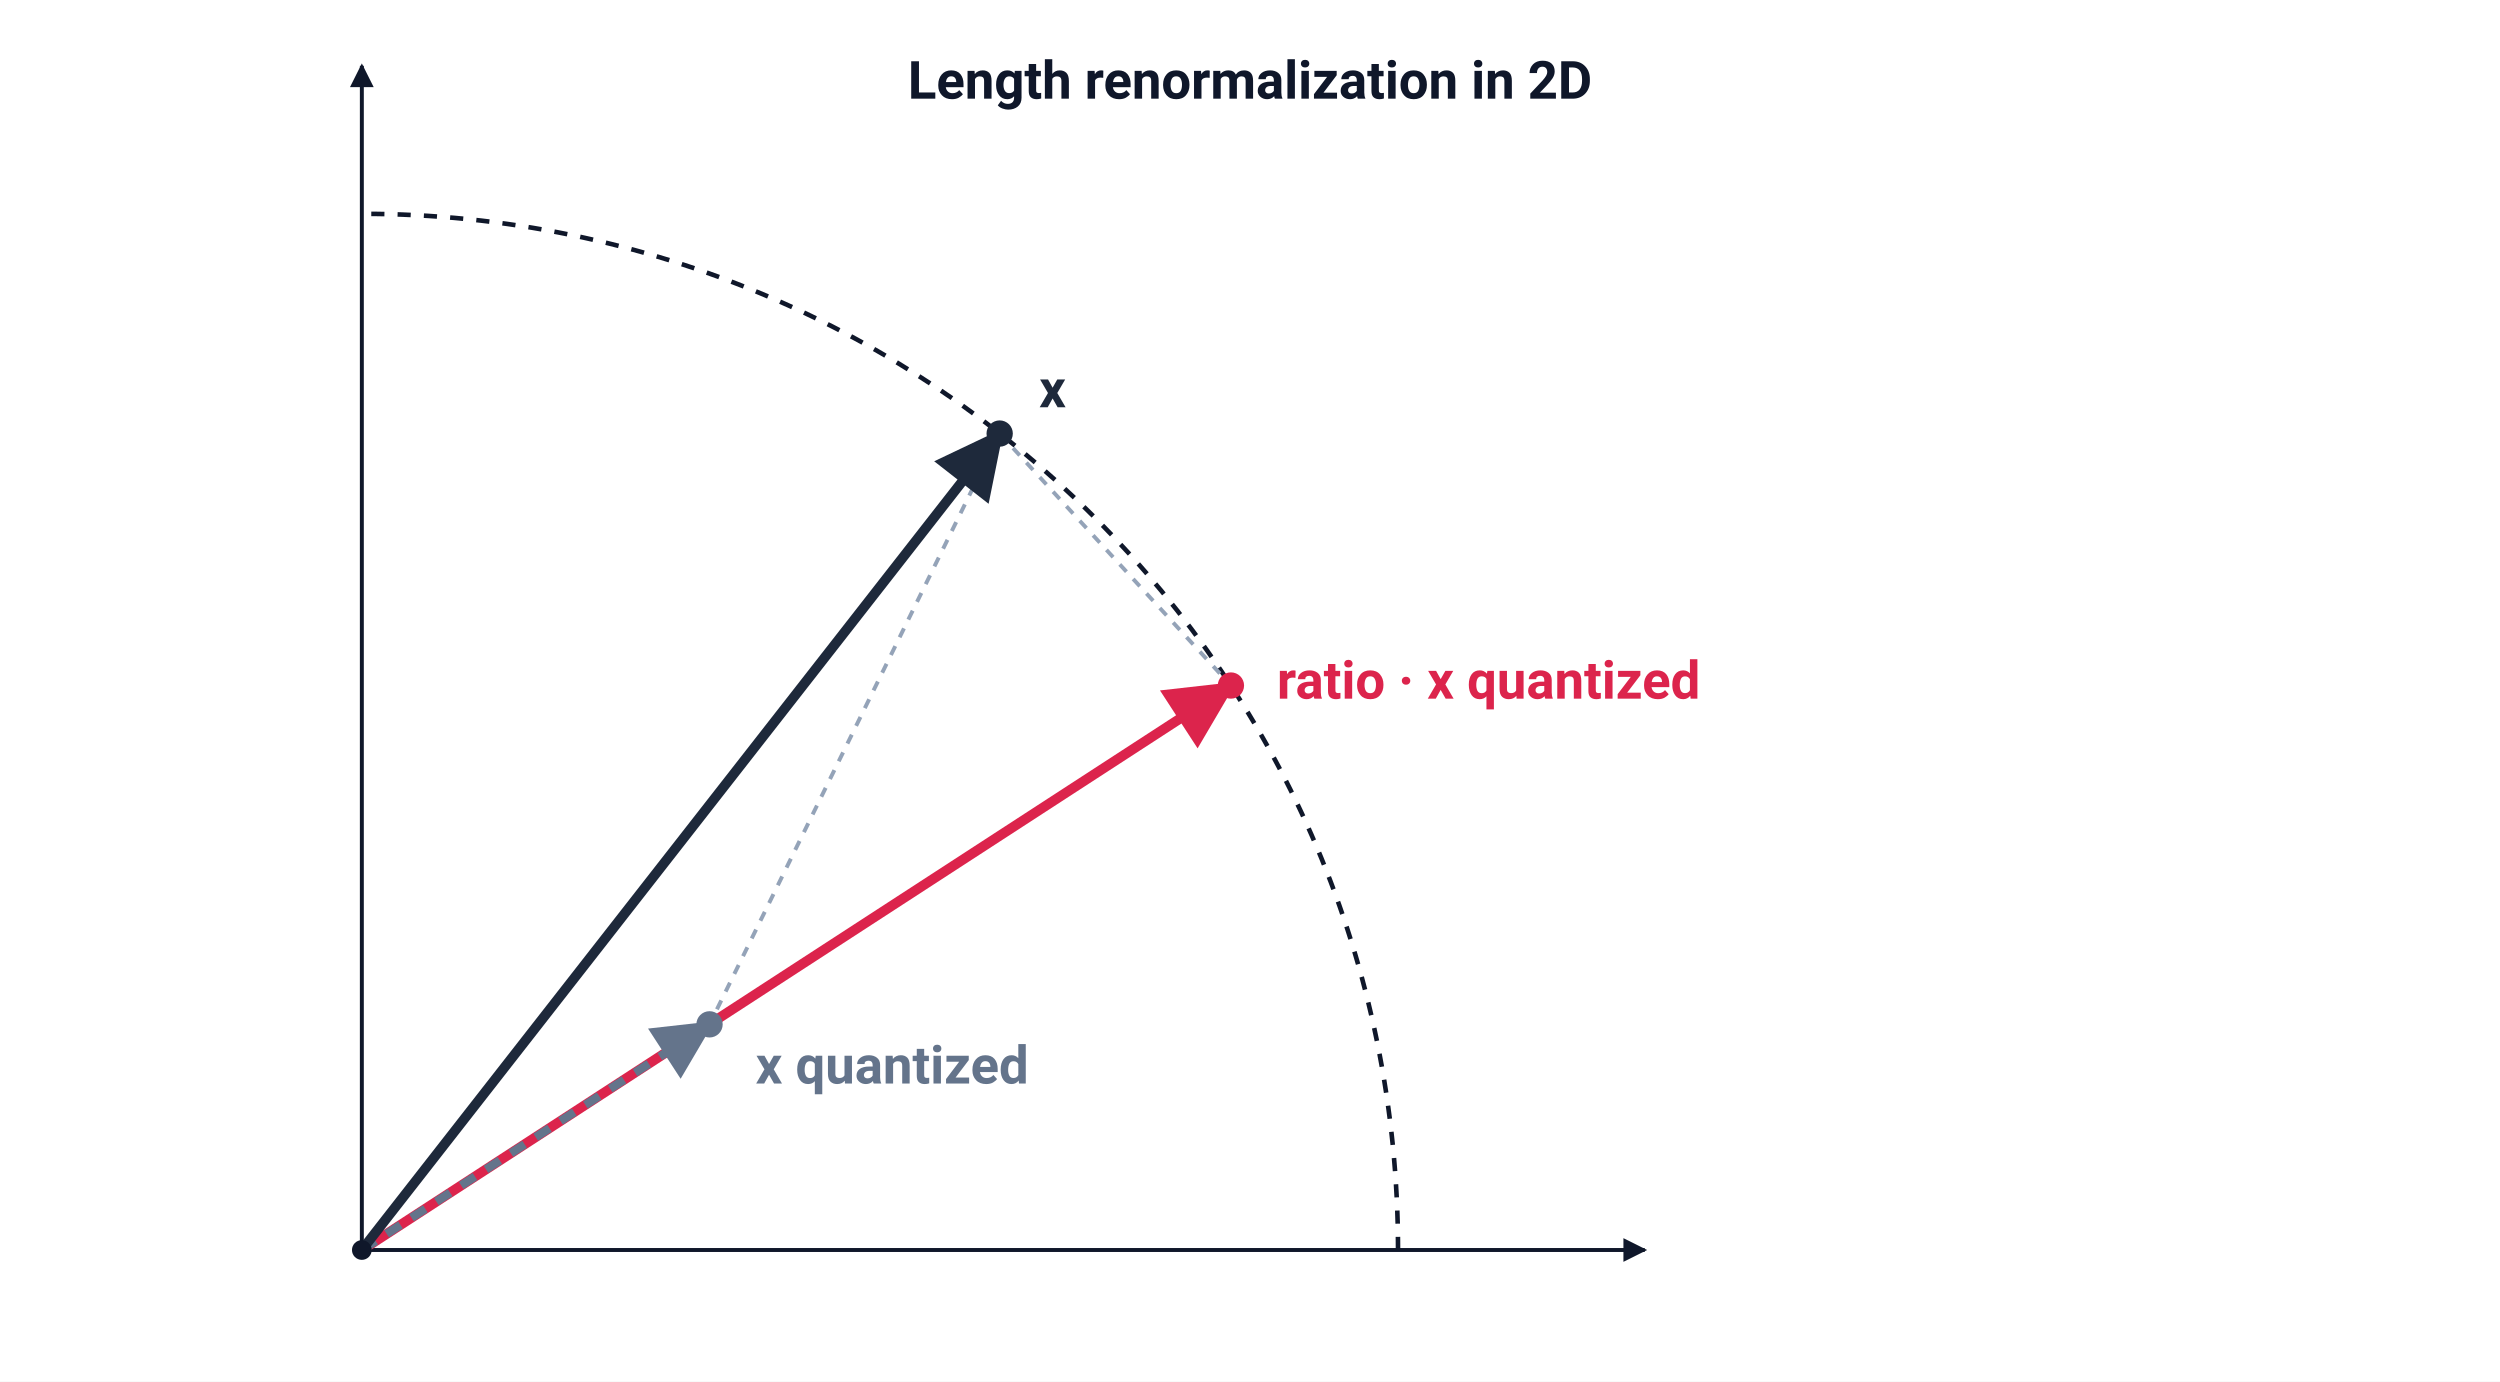
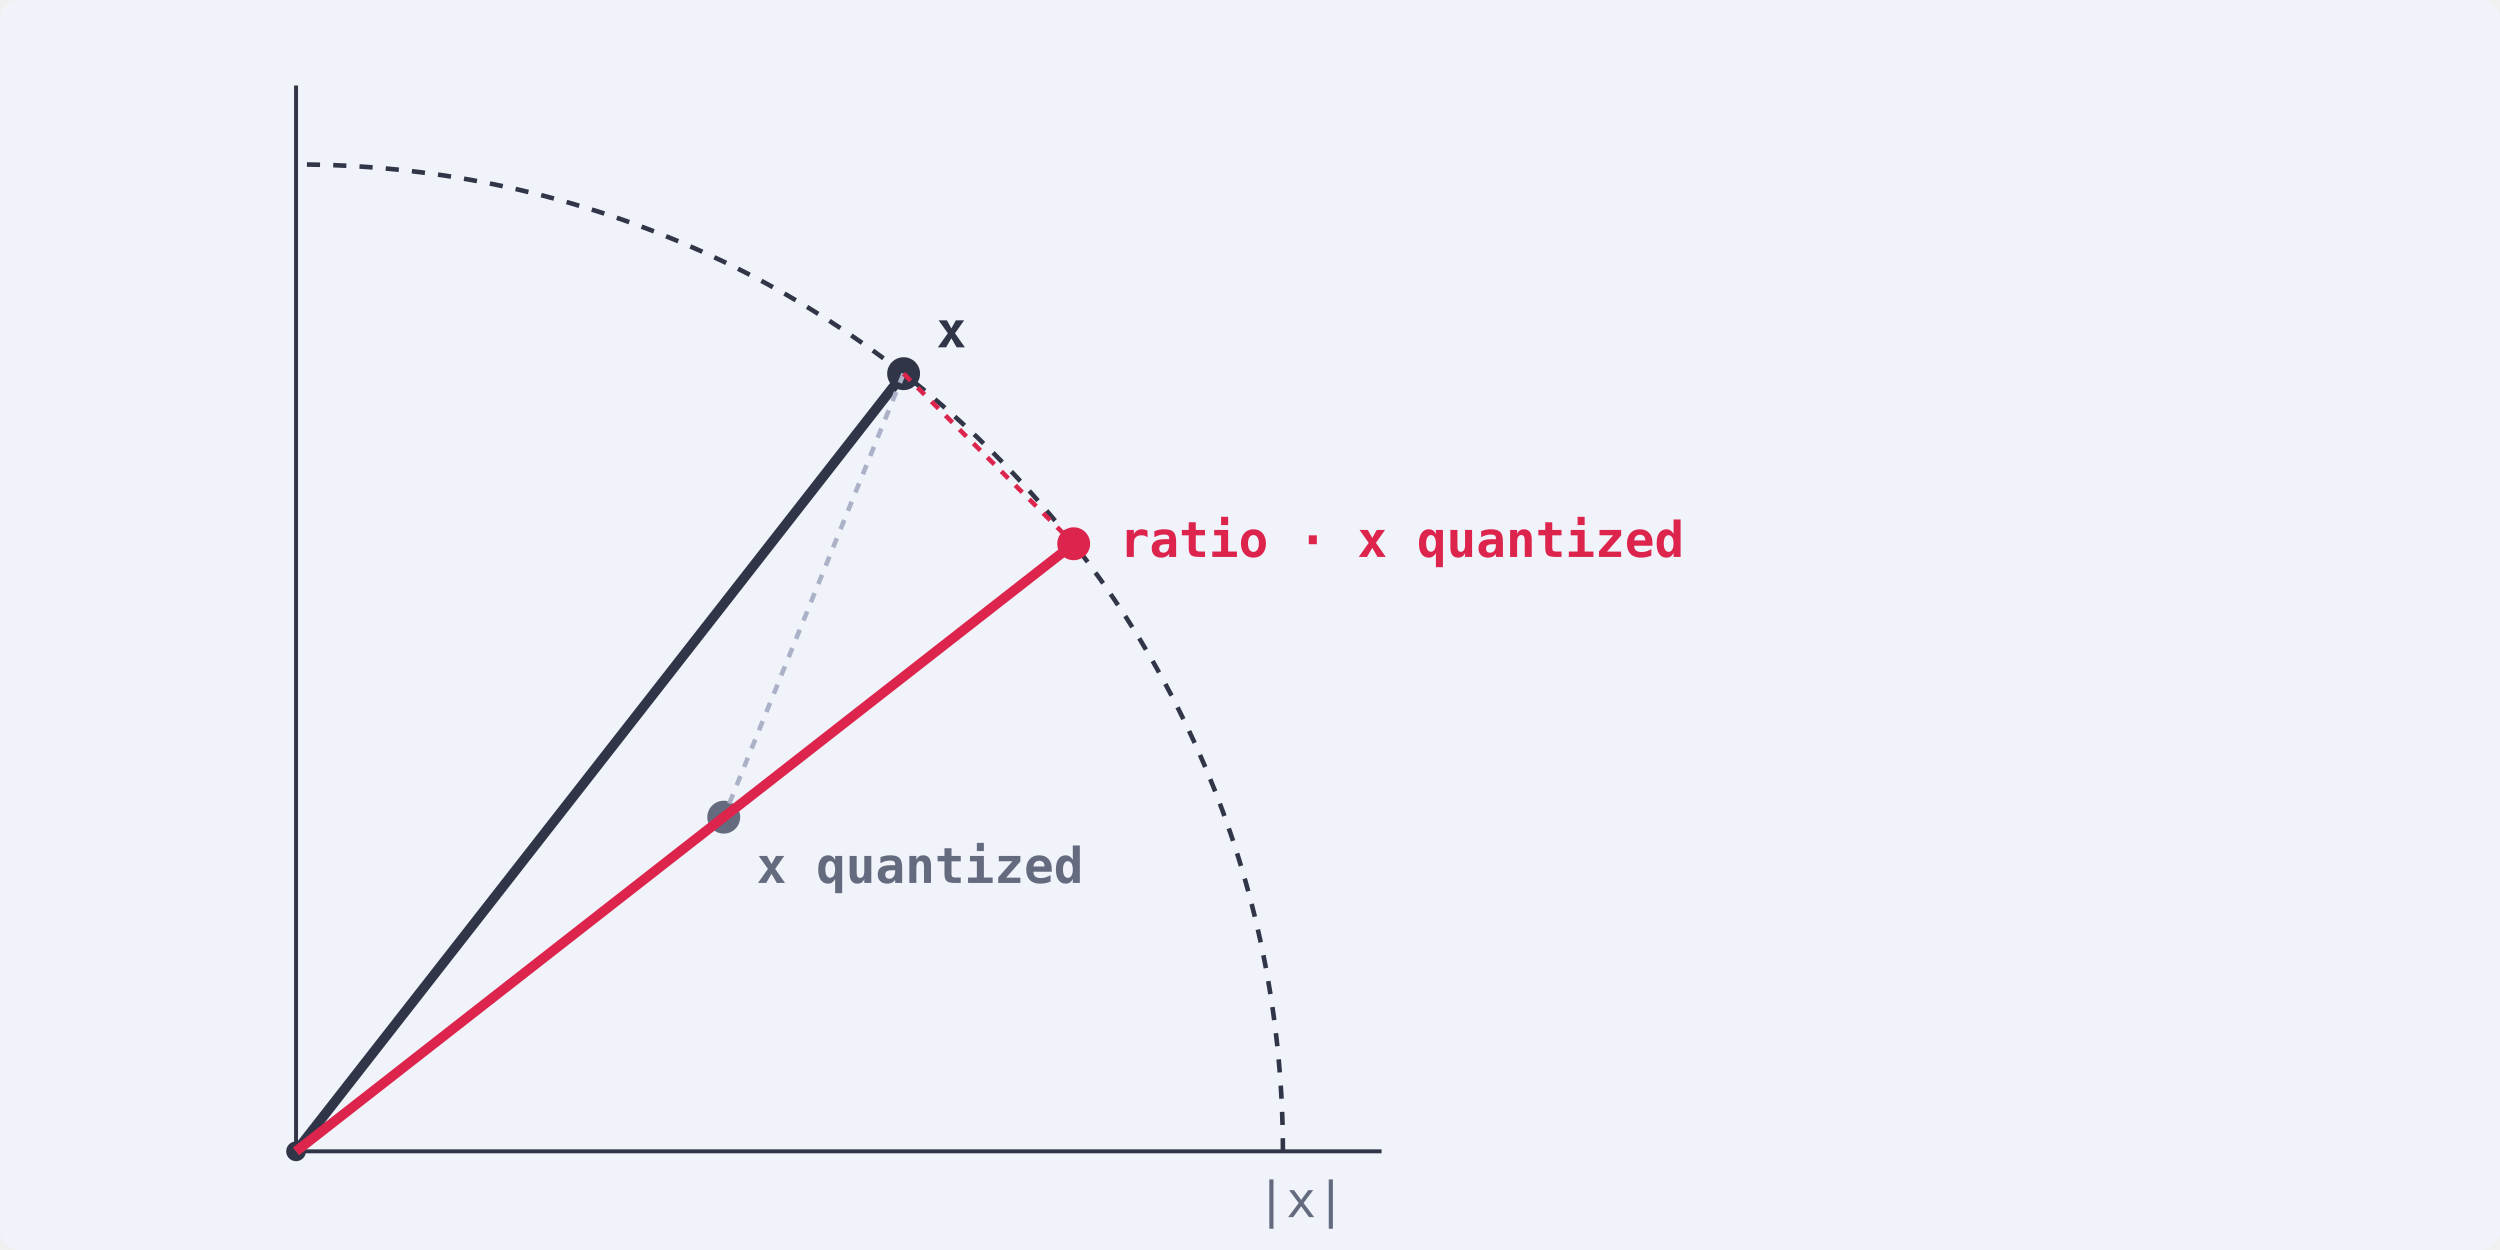
- <svg xmlns="http://www.w3.org/2000/svg" viewBox="0 0 760 420" font-family="-apple-system, BlinkMacSystemFont, 'Segoe UI', Roboto, sans-serif" font-size="13" role="img" aria-label="2D illustration of length renormalization">
-   <defs>
-     <marker id="arrow" viewBox="0 0 10 10" refX="9" refY="5" markerWidth="7" markerHeight="7" orient="auto-start-reverse">
-       <path d="M 0 0 L 10 5 L 0 10 z" fill="context-stroke" />
-     </marker>
-     <marker id="arrow-axis" viewBox="0 0 10 10" refX="9" refY="5" markerWidth="6" markerHeight="6" orient="auto-start-reverse">
-       <path d="M 0 0 L 10 5 L 0 10 z" fill="#0F172A" />
-     </marker>
-   </defs>
-   <rect width="100%" height="100%" fill="#ffffff" />
-   <text x="380.0" y="30" text-anchor="middle" font-size="16" font-weight="600" fill="#0F172A">Length renormalization in 2D</text>
-   <line x1="110" y1="380" x2="500.0" y2="380.0" stroke="#0F172A" stroke-width="1.2" marker-end="url(#arrow-axis)" />
-   <line x1="110" y1="380" x2="110.0" y2="20.0" stroke="#0F172A" stroke-width="1.2" marker-end="url(#arrow-axis)" />
-   <path d="M 425.0 380.0 A 315.0 315.0 0 0 0 110.0 65.0" fill="none" stroke="#0F172A" stroke-width="1.4" stroke-dasharray="4 4" />
-   <line x1="303.9" y1="131.8" x2="215.7" y2="311.4" stroke="#94A3B8" stroke-width="1.2" stroke-dasharray="3 3" />
-   <line x1="303.9" y1="131.8" x2="374.2" y2="208.4" stroke="#94A3B8" stroke-width="1.2" stroke-dasharray="3 3" />
-   <line x1="110" y1="380" x2="374.2" y2="208.4" stroke="#DC244C" stroke-width="3" marker-end="url(#arrow)" />
-   <line x1="110" y1="380" x2="215.7" y2="311.4" stroke="#64748B" stroke-width="2.6" stroke-dasharray="5 4" marker-end="url(#arrow)" />
-   <line x1="110" y1="380" x2="303.9" y2="131.8" stroke="#1E293B" stroke-width="3" marker-end="url(#arrow)" />
-   <circle cx="110" cy="380" r="3" fill="#0F172A" />
-   <circle cx="303.9" cy="131.8" r="4" fill="#1E293B" />
-   <circle cx="374.2" cy="208.4" r="4" fill="#DC244C" />
-   <circle cx="215.7" cy="311.4" r="4" fill="#64748B" />
-   <text x="315.9" y="123.8" text-anchor="start" font-size="16" font-weight="600" fill="#1E293B">x</text>
-   <text x="388.2" y="212.4" text-anchor="start" font-size="16" font-weight="600" fill="#DC244C">ratio · x quantized</text>
-   <text x="229.7" y="329.4" text-anchor="start" font-size="16" font-weight="600" fill="#64748B">x quantized</text>
+ <svg xmlns="http://www.w3.org/2000/svg" viewBox="0 0 760 380" role="img" aria-labelledby="title desc">
+   <rect width="760" height="380" rx="6" fill="#f0f3fa" />
+   <g transform="translate(0 0) scale(1)">
+     <g>
+       <line x1="90" y1="350" x2="420" y2="350" stroke="rgb(48, 53, 71)" stroke-width="1.2px" />
+       <line x1="90" y1="350" x2="90" y2="26" stroke="rgb(48, 53, 71)" stroke-width="1.2px" />
+       <path d="M390 350 A300 300 0 0 0 90 50" fill="none" stroke="rgb(48, 53, 71)" stroke-dasharray="4px, 4px" stroke-width="1.4px" />
+       <text x="382" y="370" fill="rgb(101, 107, 127)" font-family="monospace" font-size="15px">|x|</text>
+       <line x1="90" y1="350" x2="274.698" y2="113.597" stroke="rgb(48, 53, 71)" stroke-width="3px" />
+       <circle cx="274.698" cy="113.597" r="5" fill="rgb(48, 53, 71)" />
+       <text x="284.698" y="105.597" fill="rgb(48, 53, 71)" font-family="monospace" font-size="15px" font-weight="600">x</text>
+       <circle cx="90" cy="350" r="3" fill="rgb(48, 53, 71)" />
+       <line x1="90" y1="350" x2="220.022" y2="248.416" stroke="rgb(101, 107, 127)" stroke-dasharray="5px, 4px" stroke-width="2.6px" />
+       <circle cx="220.022" cy="248.416" r="5" fill="rgb(101, 107, 127)" />
+       <line x1="274.698" y1="113.597" x2="220.022" y2="248.416" stroke="rgb(171, 177, 199)" stroke-dasharray="3px, 3px" stroke-width="1.4px" />
+       <text x="230.022" y="268.416" fill="rgb(101, 107, 127)" font-family="monospace" font-size="15px" font-weight="600">x quantized</text>
+       <line x1="90" y1="350" x2="326.403" y2="165.302" stroke="rgb(220, 36, 76)" stroke-width="3px" />
+       <circle cx="326.403" cy="165.302" r="5" fill="rgb(220, 36, 76)" />
+       <line x1="274.698" y1="113.597" x2="326.403" y2="165.302" stroke="rgb(220, 36, 76)" stroke-dasharray="3px, 3px" stroke-width="1.4px" />
+       <text x="340.403" y="169.302" fill="rgb(220, 36, 76)" font-family="monospace" font-size="15px" font-weight="600">ratio · x quantized</text>
+     </g>
+   </g>
</svg>
